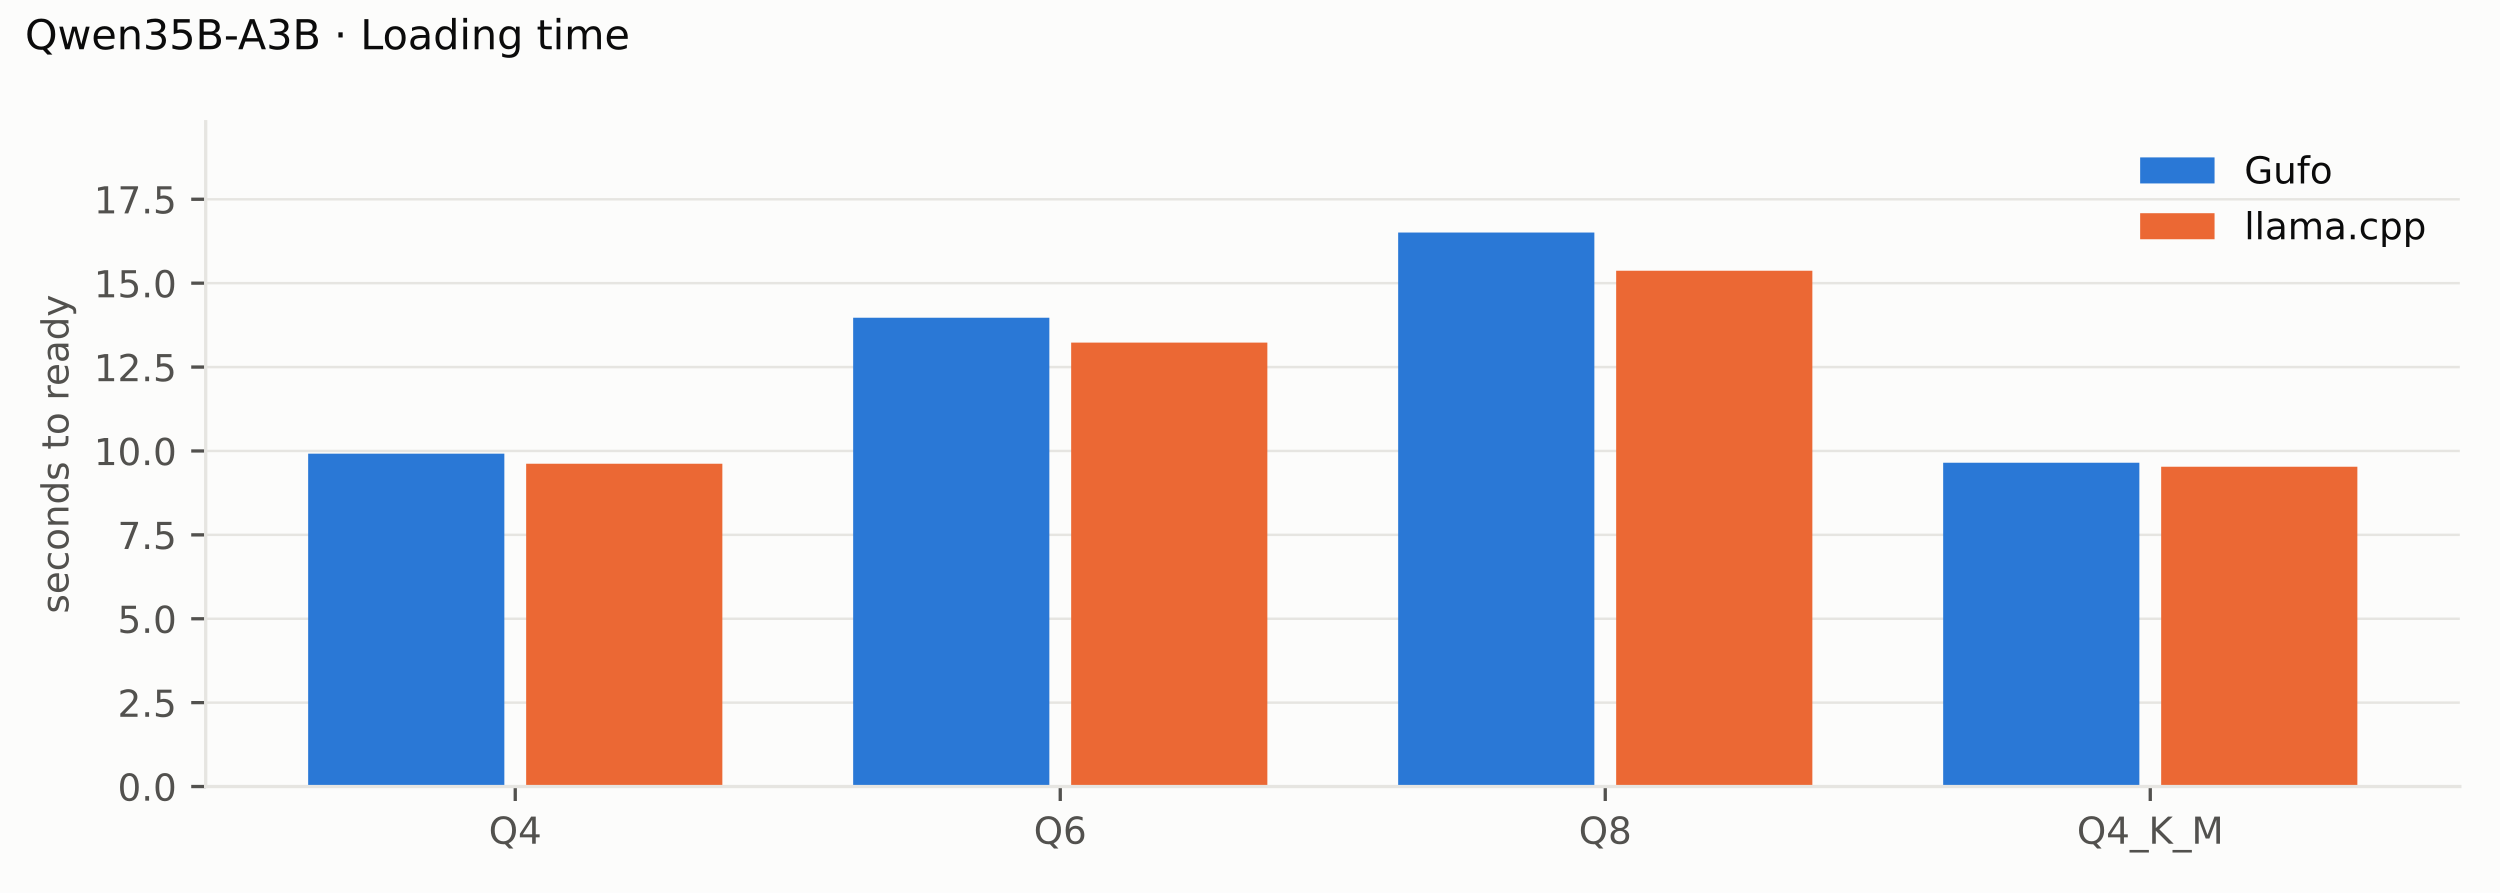
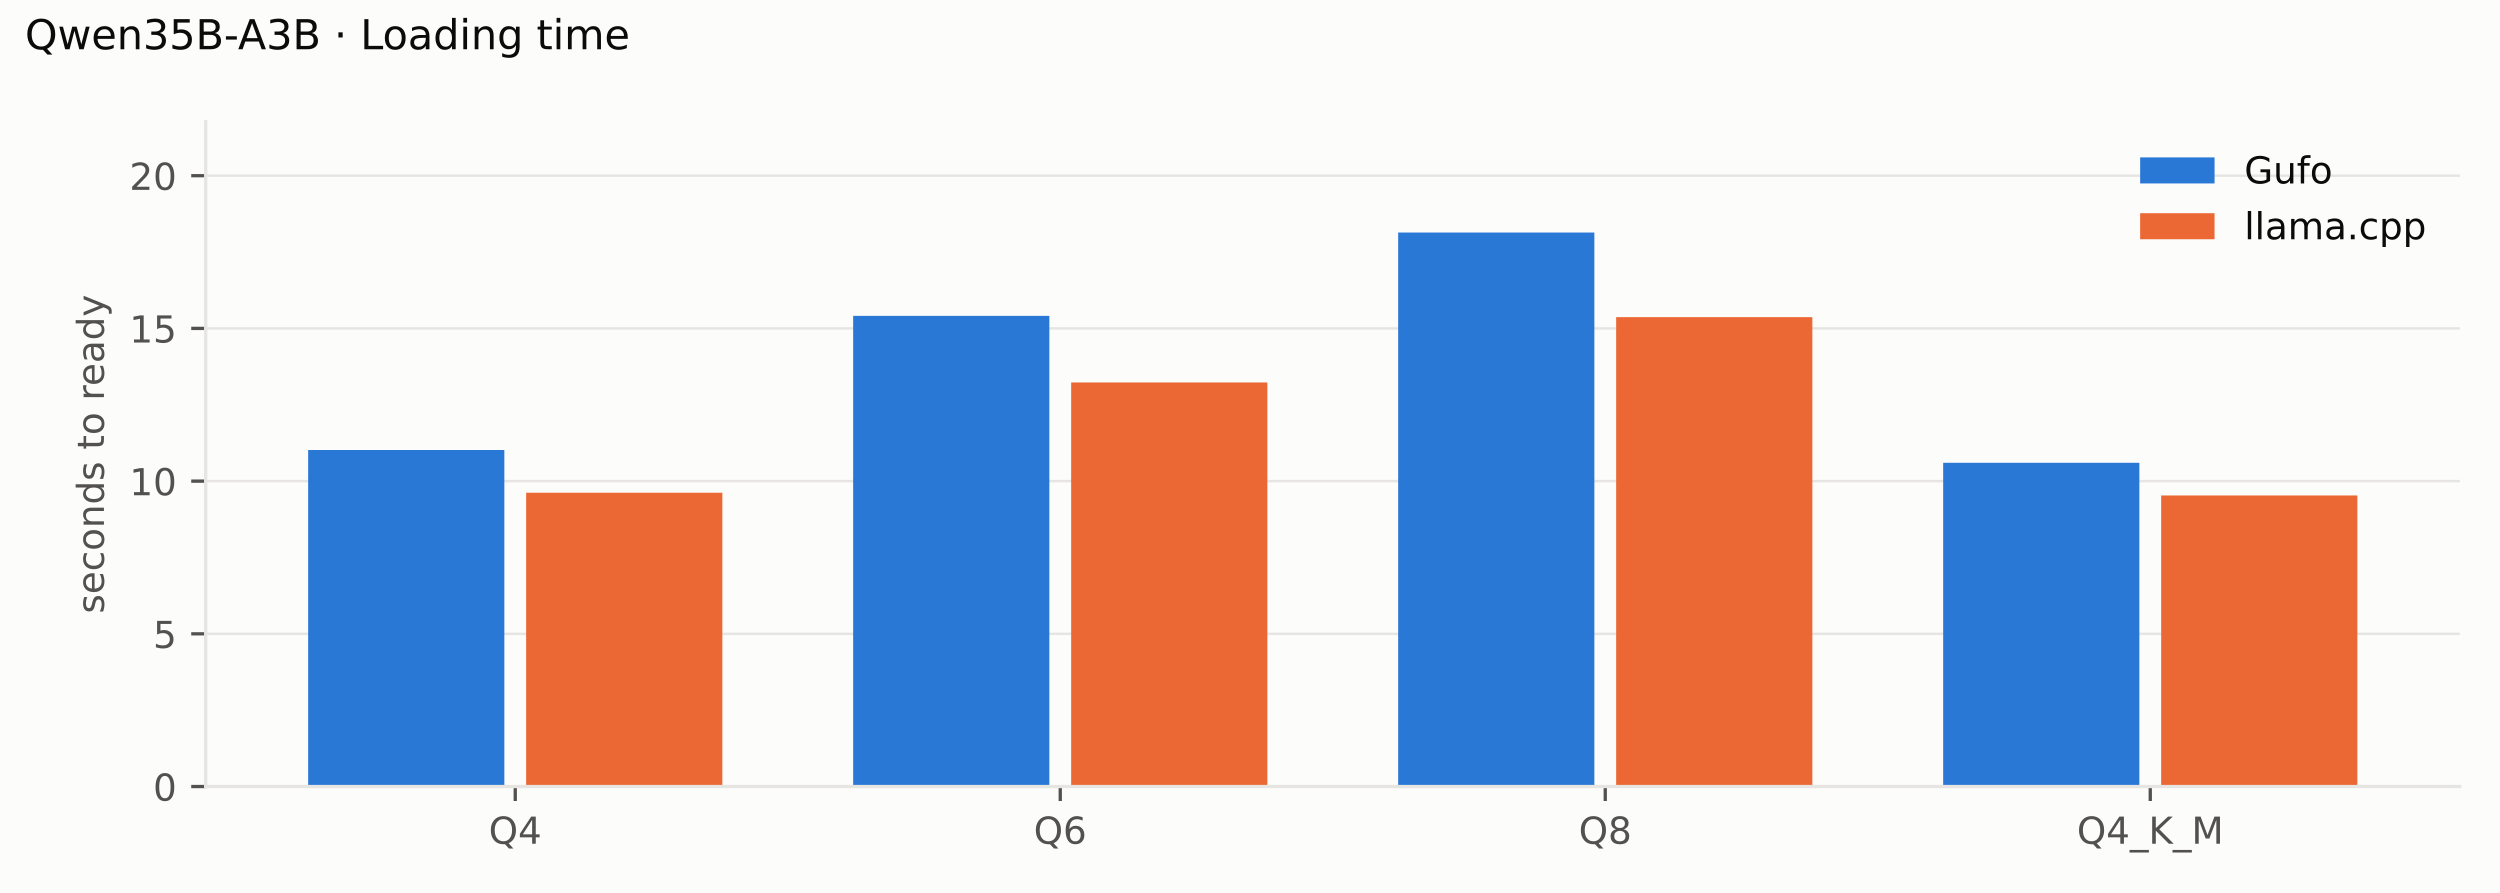
<svg xmlns="http://www.w3.org/2000/svg" xmlns:xlink="http://www.w3.org/1999/xlink" width="604.8pt" height="216pt" viewBox="0 0 604.8 216" version="1.1">
  <defs>
    <style type="text/css">*{stroke-linejoin: round; stroke-linecap: butt}</style>
  </defs>
  <g id="figure_1">
    <g id="patch_1">
      <path d="M 0 216 L 604.8 216 L 604.8 0 L 0 0 z " style="fill: #fcfcfb" />
    </g>
    <g id="axes_1">
      <g id="patch_2">
        <path d="M 49.76 190.28 L 595.08 190.28 L 595.08 29.441 L 49.76 29.441 z " style="fill: #fcfcfb" />
      </g>
      <g id="matplotlib.axis_1">
        <g id="xtick_1">
          <g id="line2d_1">
            <defs>
              <path id="m1ebf051f68" d="M 0 0 L 0 3.5 " style="stroke: #52514e; stroke-width: 0.8" />
            </defs>
            <g>
              <use xlink:href="#m1ebf051f68" x="124.649" y="190.28" style="fill: #52514e; stroke: #52514e; stroke-width: 0.8" />
            </g>
          </g>
          <g id="text_1">
            <text style="font-size: 9px; font-family: 'DejaVu Sans', 'Bitstream Vera Sans', 'Computer Modern Sans Serif', 'Lucida Grande', 'Verdana', 'Geneva', 'Lucid', 'Arial', 'Helvetica', 'Avant Garde', sans-serif; text-anchor: middle; fill: #52514e" x="124.649" y="204.118" transform="rotate(-0 124.649 204.1179)">Q4</text>
          </g>
        </g>
        <g id="xtick_2">
          <g id="line2d_2">
            <g>
              <use xlink:href="#m1ebf051f68" x="256.496" y="190.28" style="fill: #52514e; stroke: #52514e; stroke-width: 0.8" />
            </g>
          </g>
          <g id="text_2">
            <text style="font-size: 9px; font-family: 'DejaVu Sans', 'Bitstream Vera Sans', 'Computer Modern Sans Serif', 'Lucida Grande', 'Verdana', 'Geneva', 'Lucid', 'Arial', 'Helvetica', 'Avant Garde', sans-serif; text-anchor: middle; fill: #52514e" x="256.496" y="204.118" transform="rotate(-0 256.4963 204.1179)">Q6</text>
          </g>
        </g>
        <g id="xtick_3">
          <g id="line2d_3">
            <g>
              <use xlink:href="#m1ebf051f68" x="388.344" y="190.28" style="fill: #52514e; stroke: #52514e; stroke-width: 0.8" />
            </g>
          </g>
          <g id="text_3">
            <text style="font-size: 9px; font-family: 'DejaVu Sans', 'Bitstream Vera Sans', 'Computer Modern Sans Serif', 'Lucida Grande', 'Verdana', 'Geneva', 'Lucid', 'Arial', 'Helvetica', 'Avant Garde', sans-serif; text-anchor: middle; fill: #52514e" x="388.344" y="204.118" transform="rotate(-0 388.3435 204.1179)">Q8</text>
          </g>
        </g>
        <g id="xtick_4">
          <g id="line2d_4">
            <g>
              <use xlink:href="#m1ebf051f68" x="520.191" y="190.28" style="fill: #52514e; stroke: #52514e; stroke-width: 0.8" />
            </g>
          </g>
          <g id="text_4">
            <text style="font-size: 9px; font-family: 'DejaVu Sans', 'Bitstream Vera Sans', 'Computer Modern Sans Serif', 'Lucida Grande', 'Verdana', 'Geneva', 'Lucid', 'Arial', 'Helvetica', 'Avant Garde', sans-serif; text-anchor: middle; fill: #52514e" x="520.191" y="204.118" transform="rotate(-0 520.1908 204.1179)">Q4_K_M</text>
          </g>
        </g>
      </g>
      <g id="matplotlib.axis_2">
        <g id="ytick_1">
          <g id="line2d_5">
            <path d="M 49.76 190.28 L 595.08 190.28 " clip-path="url(#p4c75c2b514)" style="fill: none; stroke: #e6e5e1; stroke-width: 0.6; stroke-linecap: square" />
          </g>
          <g id="line2d_6">
            <defs>
              <path id="m680e5b1e24" d="M 0 0 L -3.5 0 " style="stroke: #52514e; stroke-width: 0.8" />
            </defs>
            <g>
              <use xlink:href="#m680e5b1e24" x="49.76" y="190.28" style="fill: #52514e; stroke: #52514e; stroke-width: 0.8" />
            </g>
          </g>
          <g id="text_5">
-             <text style="font-size: 9px; font-family: 'DejaVu Sans', 'Bitstream Vera Sans', 'Computer Modern Sans Serif', 'Lucida Grande', 'Verdana', 'Geneva', 'Lucid', 'Arial', 'Helvetica', 'Avant Garde', sans-serif; text-anchor: end; fill: #52514e" x="42.76" y="193.699" transform="rotate(-0 42.75977 193.6989)">0.0</text>
+             <text style="font-size: 9px; font-family: 'DejaVu Sans', 'Bitstream Vera Sans', 'Computer Modern Sans Serif', 'Lucida Grande', 'Verdana', 'Geneva', 'Lucid', 'Arial', 'Helvetica', 'Avant Garde', sans-serif; text-anchor: end; fill: #52514e" x="42.76" y="193.699" transform="rotate(-0 42.75977 193.6989)">0</text>
          </g>
        </g>
        <g id="ytick_2">
          <g id="line2d_7">
-             <path d="M 49.76 169.984 L 595.08 169.984 " clip-path="url(#p4c75c2b514)" style="fill: none; stroke: #e6e5e1; stroke-width: 0.6; stroke-linecap: square" />
+             <path d="M 49.76 153.336 L 595.08 153.336 " clip-path="url(#p4c75c2b514)" style="fill: none; stroke: #e6e5e1; stroke-width: 0.6; stroke-linecap: square" />
          </g>
          <g id="line2d_8">
            <g>
-               <use xlink:href="#m680e5b1e24" x="49.76" y="169.984" style="fill: #52514e; stroke: #52514e; stroke-width: 0.8" />
+               <use xlink:href="#m680e5b1e24" x="49.76" y="153.336" style="fill: #52514e; stroke: #52514e; stroke-width: 0.8" />
            </g>
          </g>
          <g id="text_6">
-             <text style="font-size: 9px; font-family: 'DejaVu Sans', 'Bitstream Vera Sans', 'Computer Modern Sans Serif', 'Lucida Grande', 'Verdana', 'Geneva', 'Lucid', 'Arial', 'Helvetica', 'Avant Garde', sans-serif; text-anchor: end; fill: #52514e" x="42.76" y="173.403" transform="rotate(-0 42.75977 173.4033)">2.5</text>
+             <text style="font-size: 9px; font-family: 'DejaVu Sans', 'Bitstream Vera Sans', 'Computer Modern Sans Serif', 'Lucida Grande', 'Verdana', 'Geneva', 'Lucid', 'Arial', 'Helvetica', 'Avant Garde', sans-serif; text-anchor: end; fill: #52514e" x="42.76" y="156.755" transform="rotate(-0 42.75977 156.755)">5</text>
          </g>
        </g>
        <g id="ytick_3">
          <g id="line2d_9">
-             <path d="M 49.76 149.689 L 595.08 149.689 " clip-path="url(#p4c75c2b514)" style="fill: none; stroke: #e6e5e1; stroke-width: 0.6; stroke-linecap: square" />
+             <path d="M 49.76 116.392 L 595.08 116.392 " clip-path="url(#p4c75c2b514)" style="fill: none; stroke: #e6e5e1; stroke-width: 0.6; stroke-linecap: square" />
          </g>
          <g id="line2d_10">
            <g>
-               <use xlink:href="#m680e5b1e24" x="49.76" y="149.689" style="fill: #52514e; stroke: #52514e; stroke-width: 0.8" />
+               <use xlink:href="#m680e5b1e24" x="49.76" y="116.392" style="fill: #52514e; stroke: #52514e; stroke-width: 0.8" />
            </g>
          </g>
          <g id="text_7">
-             <text style="font-size: 9px; font-family: 'DejaVu Sans', 'Bitstream Vera Sans', 'Computer Modern Sans Serif', 'Lucida Grande', 'Verdana', 'Geneva', 'Lucid', 'Arial', 'Helvetica', 'Avant Garde', sans-serif; text-anchor: end; fill: #52514e" x="42.76" y="153.108" transform="rotate(-0 42.75977 153.1076)">5.0</text>
+             <text style="font-size: 9px; font-family: 'DejaVu Sans', 'Bitstream Vera Sans', 'Computer Modern Sans Serif', 'Lucida Grande', 'Verdana', 'Geneva', 'Lucid', 'Arial', 'Helvetica', 'Avant Garde', sans-serif; text-anchor: end; fill: #52514e" x="42.76" y="119.811" transform="rotate(-0 42.75977 119.811)">10</text>
          </g>
        </g>
        <g id="ytick_4">
          <g id="line2d_11">
-             <path d="M 49.76 129.393 L 595.08 129.393 " clip-path="url(#p4c75c2b514)" style="fill: none; stroke: #e6e5e1; stroke-width: 0.6; stroke-linecap: square" />
+             <path d="M 49.76 79.448 L 595.08 79.448 " clip-path="url(#p4c75c2b514)" style="fill: none; stroke: #e6e5e1; stroke-width: 0.6; stroke-linecap: square" />
          </g>
          <g id="line2d_12">
            <g>
-               <use xlink:href="#m680e5b1e24" x="49.76" y="129.393" style="fill: #52514e; stroke: #52514e; stroke-width: 0.8" />
+               <use xlink:href="#m680e5b1e24" x="49.76" y="79.448" style="fill: #52514e; stroke: #52514e; stroke-width: 0.8" />
            </g>
          </g>
          <g id="text_8">
-             <text style="font-size: 9px; font-family: 'DejaVu Sans', 'Bitstream Vera Sans', 'Computer Modern Sans Serif', 'Lucida Grande', 'Verdana', 'Geneva', 'Lucid', 'Arial', 'Helvetica', 'Avant Garde', sans-serif; text-anchor: end; fill: #52514e" x="42.76" y="132.812" transform="rotate(-0 42.75977 132.8119)">7.5</text>
+             <text style="font-size: 9px; font-family: 'DejaVu Sans', 'Bitstream Vera Sans', 'Computer Modern Sans Serif', 'Lucida Grande', 'Verdana', 'Geneva', 'Lucid', 'Arial', 'Helvetica', 'Avant Garde', sans-serif; text-anchor: end; fill: #52514e" x="42.76" y="82.867" transform="rotate(-0 42.75977 82.86707)">15</text>
          </g>
        </g>
        <g id="ytick_5">
          <g id="line2d_13">
-             <path d="M 49.76 109.097 L 595.08 109.097 " clip-path="url(#p4c75c2b514)" style="fill: none; stroke: #e6e5e1; stroke-width: 0.6; stroke-linecap: square" />
+             <path d="M 49.76 42.504 L 595.08 42.504 " clip-path="url(#p4c75c2b514)" style="fill: none; stroke: #e6e5e1; stroke-width: 0.6; stroke-linecap: square" />
          </g>
          <g id="line2d_14">
            <g>
-               <use xlink:href="#m680e5b1e24" x="49.76" y="109.097" style="fill: #52514e; stroke: #52514e; stroke-width: 0.8" />
+               <use xlink:href="#m680e5b1e24" x="49.76" y="42.504" style="fill: #52514e; stroke: #52514e; stroke-width: 0.8" />
            </g>
          </g>
          <g id="text_9">
-             <text style="font-size: 9px; font-family: 'DejaVu Sans', 'Bitstream Vera Sans', 'Computer Modern Sans Serif', 'Lucida Grande', 'Verdana', 'Geneva', 'Lucid', 'Arial', 'Helvetica', 'Avant Garde', sans-serif; text-anchor: end; fill: #52514e" x="42.76" y="112.516" transform="rotate(-0 42.75977 112.5162)">10.0</text>
+             <text style="font-size: 9px; font-family: 'DejaVu Sans', 'Bitstream Vera Sans', 'Computer Modern Sans Serif', 'Lucida Grande', 'Verdana', 'Geneva', 'Lucid', 'Arial', 'Helvetica', 'Avant Garde', sans-serif; text-anchor: end; fill: #52514e" x="42.76" y="45.923" transform="rotate(-0 42.75977 45.92311)">20</text>
          </g>
        </g>
-         <g id="ytick_6">
-           <g id="line2d_15">
-             <path d="M 49.76 88.802 L 595.08 88.802 " clip-path="url(#p4c75c2b514)" style="fill: none; stroke: #e6e5e1; stroke-width: 0.6; stroke-linecap: square" />
-           </g>
-           <g id="line2d_16">
-             <g>
-               <use xlink:href="#m680e5b1e24" x="49.76" y="88.802" style="fill: #52514e; stroke: #52514e; stroke-width: 0.8" />
-             </g>
-           </g>
-           <g id="text_10">
-             <text style="font-size: 9px; font-family: 'DejaVu Sans', 'Bitstream Vera Sans', 'Computer Modern Sans Serif', 'Lucida Grande', 'Verdana', 'Geneva', 'Lucid', 'Arial', 'Helvetica', 'Avant Garde', sans-serif; text-anchor: end; fill: #52514e" x="42.76" y="92.221" transform="rotate(-0 42.75977 92.22054)">12.5</text>
-           </g>
-         </g>
-         <g id="ytick_7">
-           <g id="line2d_17">
-             <path d="M 49.76 68.506 L 595.08 68.506 " clip-path="url(#p4c75c2b514)" style="fill: none; stroke: #e6e5e1; stroke-width: 0.6; stroke-linecap: square" />
-           </g>
-           <g id="line2d_18">
-             <g>
-               <use xlink:href="#m680e5b1e24" x="49.76" y="68.506" style="fill: #52514e; stroke: #52514e; stroke-width: 0.8" />
-             </g>
-           </g>
-           <g id="text_11">
-             <text style="font-size: 9px; font-family: 'DejaVu Sans', 'Bitstream Vera Sans', 'Computer Modern Sans Serif', 'Lucida Grande', 'Verdana', 'Geneva', 'Lucid', 'Arial', 'Helvetica', 'Avant Garde', sans-serif; text-anchor: end; fill: #52514e" x="42.76" y="71.925" transform="rotate(-0 42.75977 71.92485)">15.0</text>
-           </g>
-         </g>
-         <g id="ytick_8">
-           <g id="line2d_19">
-             <path d="M 49.76 48.21 L 595.08 48.21 " clip-path="url(#p4c75c2b514)" style="fill: none; stroke: #e6e5e1; stroke-width: 0.6; stroke-linecap: square" />
-           </g>
-           <g id="line2d_20">
-             <g>
-               <use xlink:href="#m680e5b1e24" x="49.76" y="48.21" style="fill: #52514e; stroke: #52514e; stroke-width: 0.8" />
-             </g>
-           </g>
-           <g id="text_12">
-             <text style="font-size: 9px; font-family: 'DejaVu Sans', 'Bitstream Vera Sans', 'Computer Modern Sans Serif', 'Lucida Grande', 'Verdana', 'Geneva', 'Lucid', 'Arial', 'Helvetica', 'Avant Garde', sans-serif; text-anchor: end; fill: #52514e" x="42.76" y="51.629" transform="rotate(-0 42.75977 51.62917)">17.5</text>
-           </g>
-         </g>
-         <g id="text_13">
-           <text style="font-size: 9px; font-family: 'DejaVu Sans', 'Bitstream Vera Sans', 'Computer Modern Sans Serif', 'Lucida Grande', 'Verdana', 'Geneva', 'Lucid', 'Arial', 'Helvetica', 'Avant Garde', sans-serif; text-anchor: middle; fill: #52514e" x="16.559" y="109.86" transform="rotate(-90 16.55859 109.8604)">seconds to ready</text>
+         <g id="text_10">
+           <text style="font-size: 9px; font-family: 'DejaVu Sans', 'Bitstream Vera Sans', 'Computer Modern Sans Serif', 'Lucida Grande', 'Verdana', 'Geneva', 'Lucid', 'Arial', 'Helvetica', 'Avant Garde', sans-serif; text-anchor: middle; fill: #52514e" x="25.145" y="109.86" transform="rotate(-90 25.14516 109.8604)">seconds to ready</text>
        </g>
      </g>
      <g id="patch_3">
-         <path d="M 74.547 190.28 L 122.012 190.28 L 122.012 109.747 L 74.547 109.747 z " clip-path="url(#p4c75c2b514)" style="fill: #2a78d6" />
+         <path d="M 74.547 190.28 L 122.012 190.28 L 122.012 108.856 L 74.547 108.856 z " clip-path="url(#p4c75c2b514)" style="fill: #2a78d6" />
      </g>
      <g id="patch_4">
-         <path d="M 206.394 190.28 L 253.859 190.28 L 253.859 76.868 L 206.394 76.868 z " clip-path="url(#p4c75c2b514)" style="fill: #2a78d6" />
+         <path d="M 206.394 190.28 L 253.859 190.28 L 253.859 76.419 L 206.394 76.419 z " clip-path="url(#p4c75c2b514)" style="fill: #2a78d6" />
      </g>
      <g id="patch_5">
        <path d="M 338.242 190.28 L 385.707 190.28 L 385.707 56.247 L 338.242 56.247 z " clip-path="url(#p4c75c2b514)" style="fill: #2a78d6" />
      </g>
      <g id="patch_6">
-         <path d="M 470.089 190.28 L 517.554 190.28 L 517.554 111.939 L 470.089 111.939 z " clip-path="url(#p4c75c2b514)" style="fill: #2a78d6" />
+         <path d="M 470.089 190.28 L 517.554 190.28 L 517.554 111.959 L 470.089 111.959 z " clip-path="url(#p4c75c2b514)" style="fill: #2a78d6" />
      </g>
      <g id="patch_7">
-         <path d="M 127.286 190.28 L 174.751 190.28 L 174.751 112.182 L 127.286 112.182 z " clip-path="url(#p4c75c2b514)" style="fill: #eb6834" />
+         <path d="M 127.286 190.28 L 174.751 190.28 L 174.751 119.2 L 127.286 119.2 z " clip-path="url(#p4c75c2b514)" style="fill: #eb6834" />
      </g>
      <g id="patch_8">
-         <path d="M 259.133 190.28 L 306.598 190.28 L 306.598 82.875 L 259.133 82.875 z " clip-path="url(#p4c75c2b514)" style="fill: #eb6834" />
+         <path d="M 259.133 190.28 L 306.598 190.28 L 306.598 92.526 L 259.133 92.526 z " clip-path="url(#p4c75c2b514)" style="fill: #eb6834" />
      </g>
      <g id="patch_9">
-         <path d="M 390.98 190.28 L 438.445 190.28 L 438.445 65.502 L 390.98 65.502 z " clip-path="url(#p4c75c2b514)" style="fill: #eb6834" />
+         <path d="M 390.98 190.28 L 438.445 190.28 L 438.445 76.714 L 390.98 76.714 z " clip-path="url(#p4c75c2b514)" style="fill: #eb6834" />
      </g>
      <g id="patch_10">
-         <path d="M 522.828 190.28 L 570.293 190.28 L 570.293 112.913 L 522.828 112.913 z " clip-path="url(#p4c75c2b514)" style="fill: #eb6834" />
+         <path d="M 522.828 190.28 L 570.293 190.28 L 570.293 119.865 L 522.828 119.865 z " clip-path="url(#p4c75c2b514)" style="fill: #eb6834" />
      </g>
      <g id="patch_11">
        <path d="M 49.76 190.28 L 49.76 29.441 " style="fill: none; stroke: #e6e5e1; stroke-width: 0.8; stroke-linejoin: miter; stroke-linecap: square" />
      </g>
      <g id="patch_12">
        <path d="M 49.76 190.28 L 595.08 190.28 " style="fill: none; stroke: #e6e5e1; stroke-width: 0.8; stroke-linejoin: miter; stroke-linecap: square" />
      </g>
      <g id="legend_1">
        <g id="patch_13">
          <path d="M 517.746 44.379 L 535.746 44.379 L 535.746 38.079 L 517.746 38.079 z " style="fill: #2a78d6" />
        </g>
-         <g id="text_14">
+         <g id="text_11">
          <text style="font-size: 9px; font-family: 'DejaVu Sans', 'Bitstream Vera Sans', 'Computer Modern Sans Serif', 'Lucida Grande', 'Verdana', 'Geneva', 'Lucid', 'Arial', 'Helvetica', 'Avant Garde', sans-serif; text-anchor: start; fill: #0b0b0b" x="542.946" y="44.379" transform="rotate(-0 542.9461 44.37938)">Gufo</text>
        </g>
        <g id="patch_14">
          <path d="M 517.746 57.88 L 535.746 57.88 L 535.746 51.58 L 517.746 51.58 z " style="fill: #eb6834" />
        </g>
-         <g id="text_15">
+         <g id="text_12">
          <text style="font-size: 9px; font-family: 'DejaVu Sans', 'Bitstream Vera Sans', 'Computer Modern Sans Serif', 'Lucida Grande', 'Verdana', 'Geneva', 'Lucid', 'Arial', 'Helvetica', 'Avant Garde', sans-serif; text-anchor: start; fill: #0b0b0b" x="542.946" y="57.88" transform="rotate(-0 542.9461 57.88008)">llama.cpp</text>
        </g>
      </g>
    </g>
-     <g id="text_16">
+     <g id="text_13">
      <text style="font-size: 10px; font-family: 'DejaVu Sans', 'Bitstream Vera Sans', 'Computer Modern Sans Serif', 'Lucida Grande', 'Verdana', 'Geneva', 'Lucid', 'Arial', 'Helvetica', 'Avant Garde', sans-serif; text-anchor: start; fill: #0b0b0b" x="6.048" y="11.918" transform="rotate(-0 6.048 11.91844)">Qwen35B-A3B · Loading time</text>
    </g>
  </g>
  <defs>
    <clipPath id="p4c75c2b514">
      <rect x="49.76" y="29.441" width="545.32" height="160.839" />
    </clipPath>
  </defs>
</svg>
